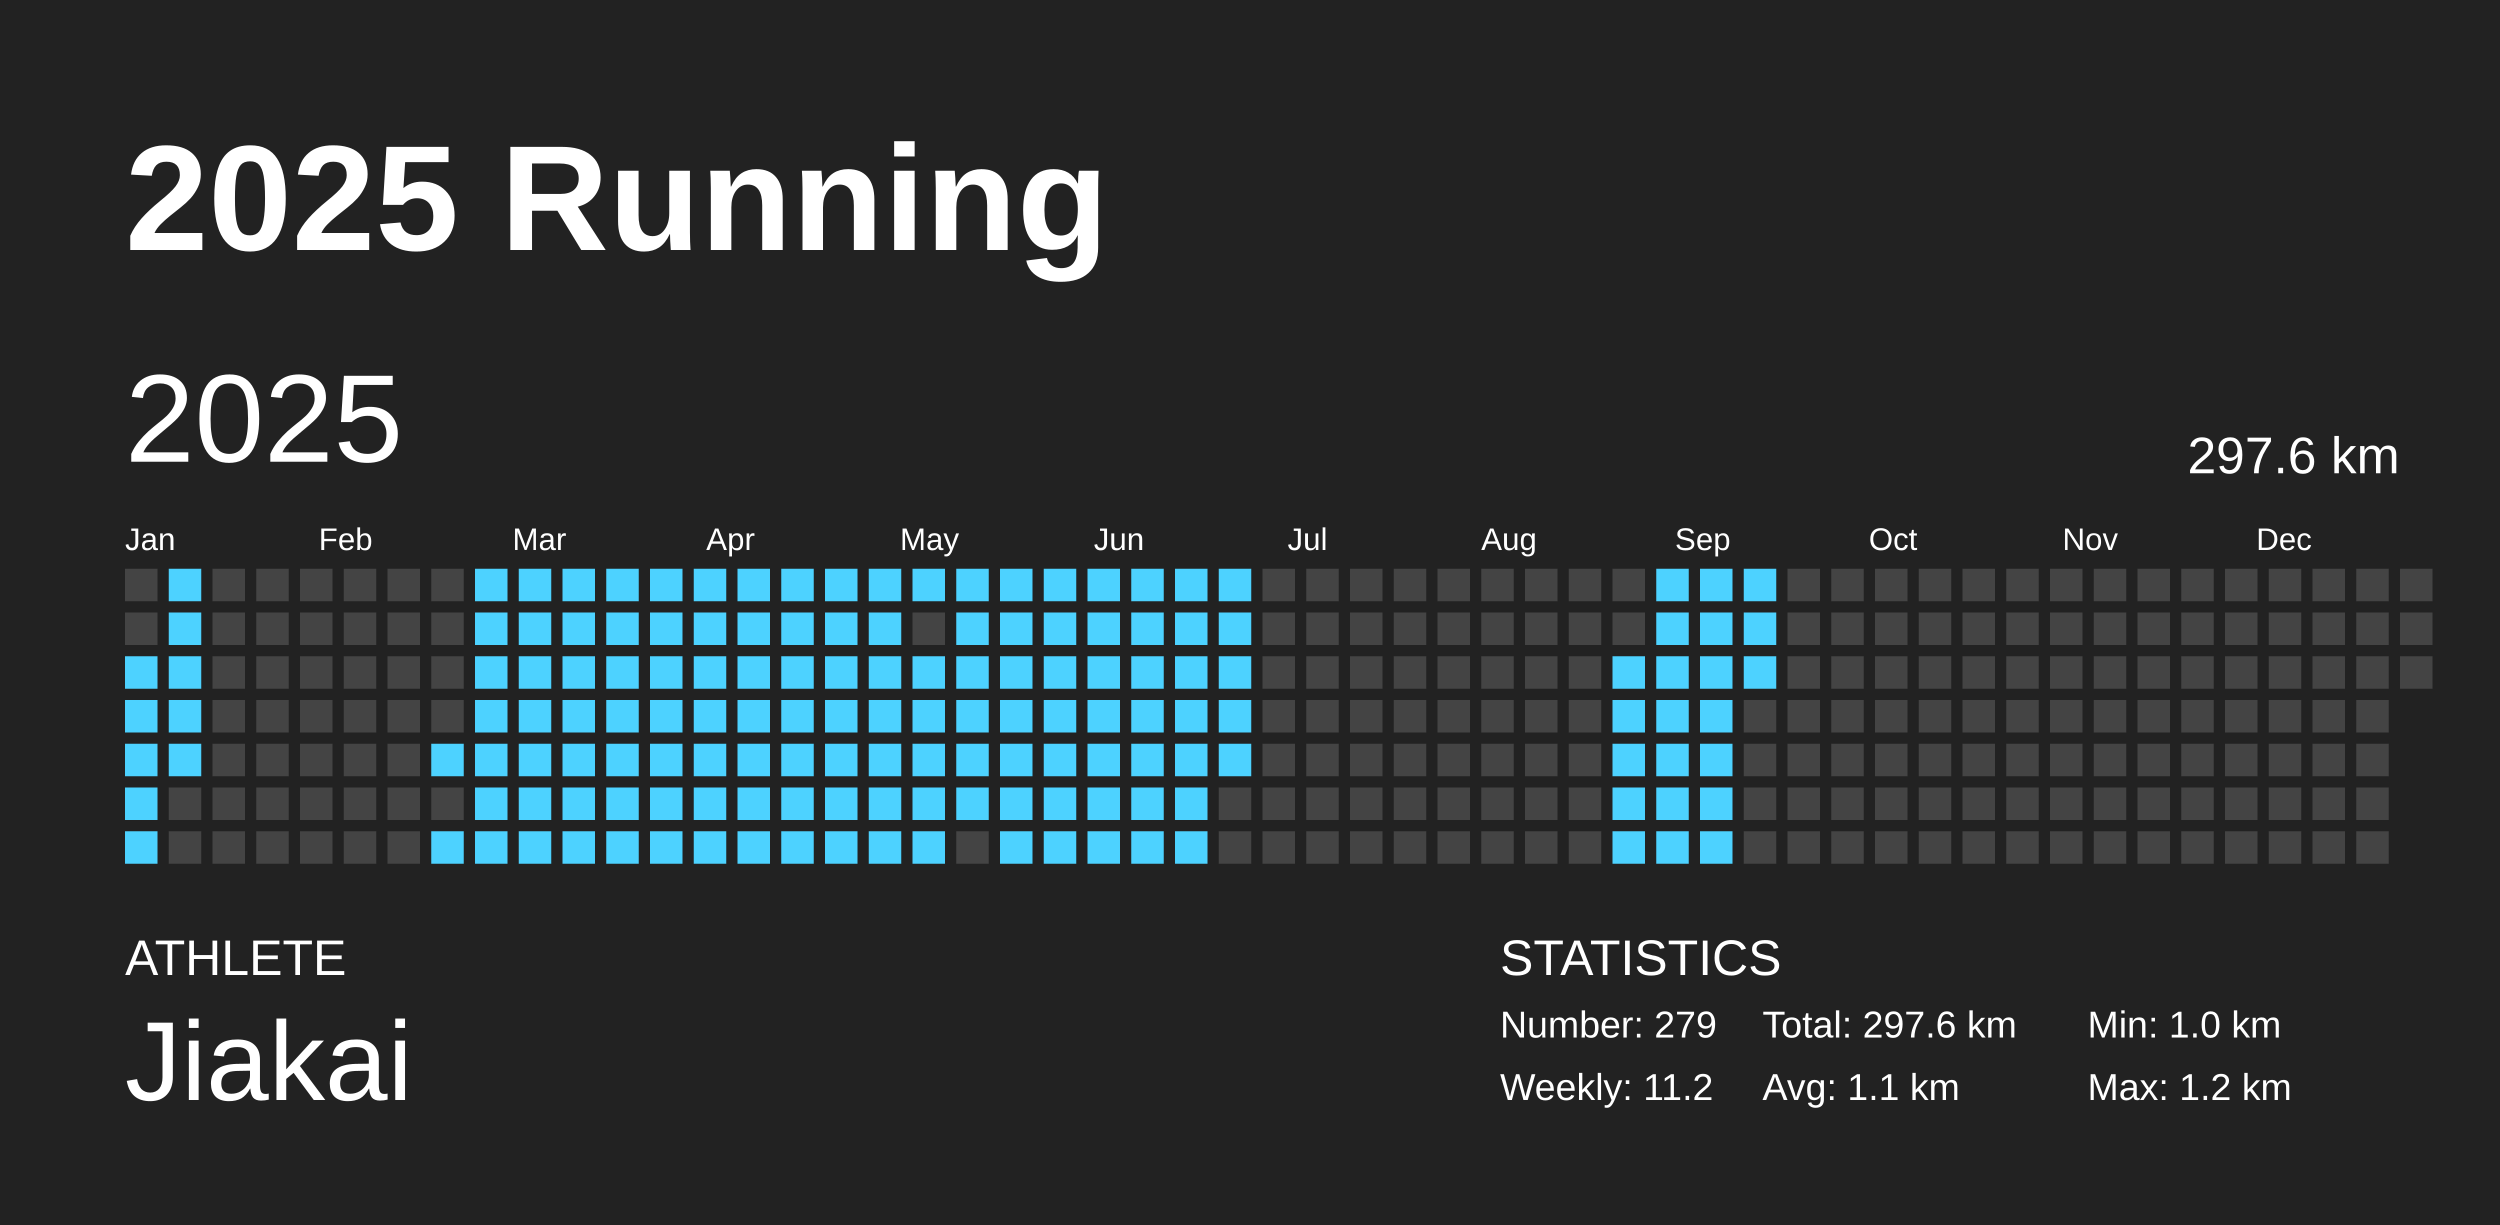
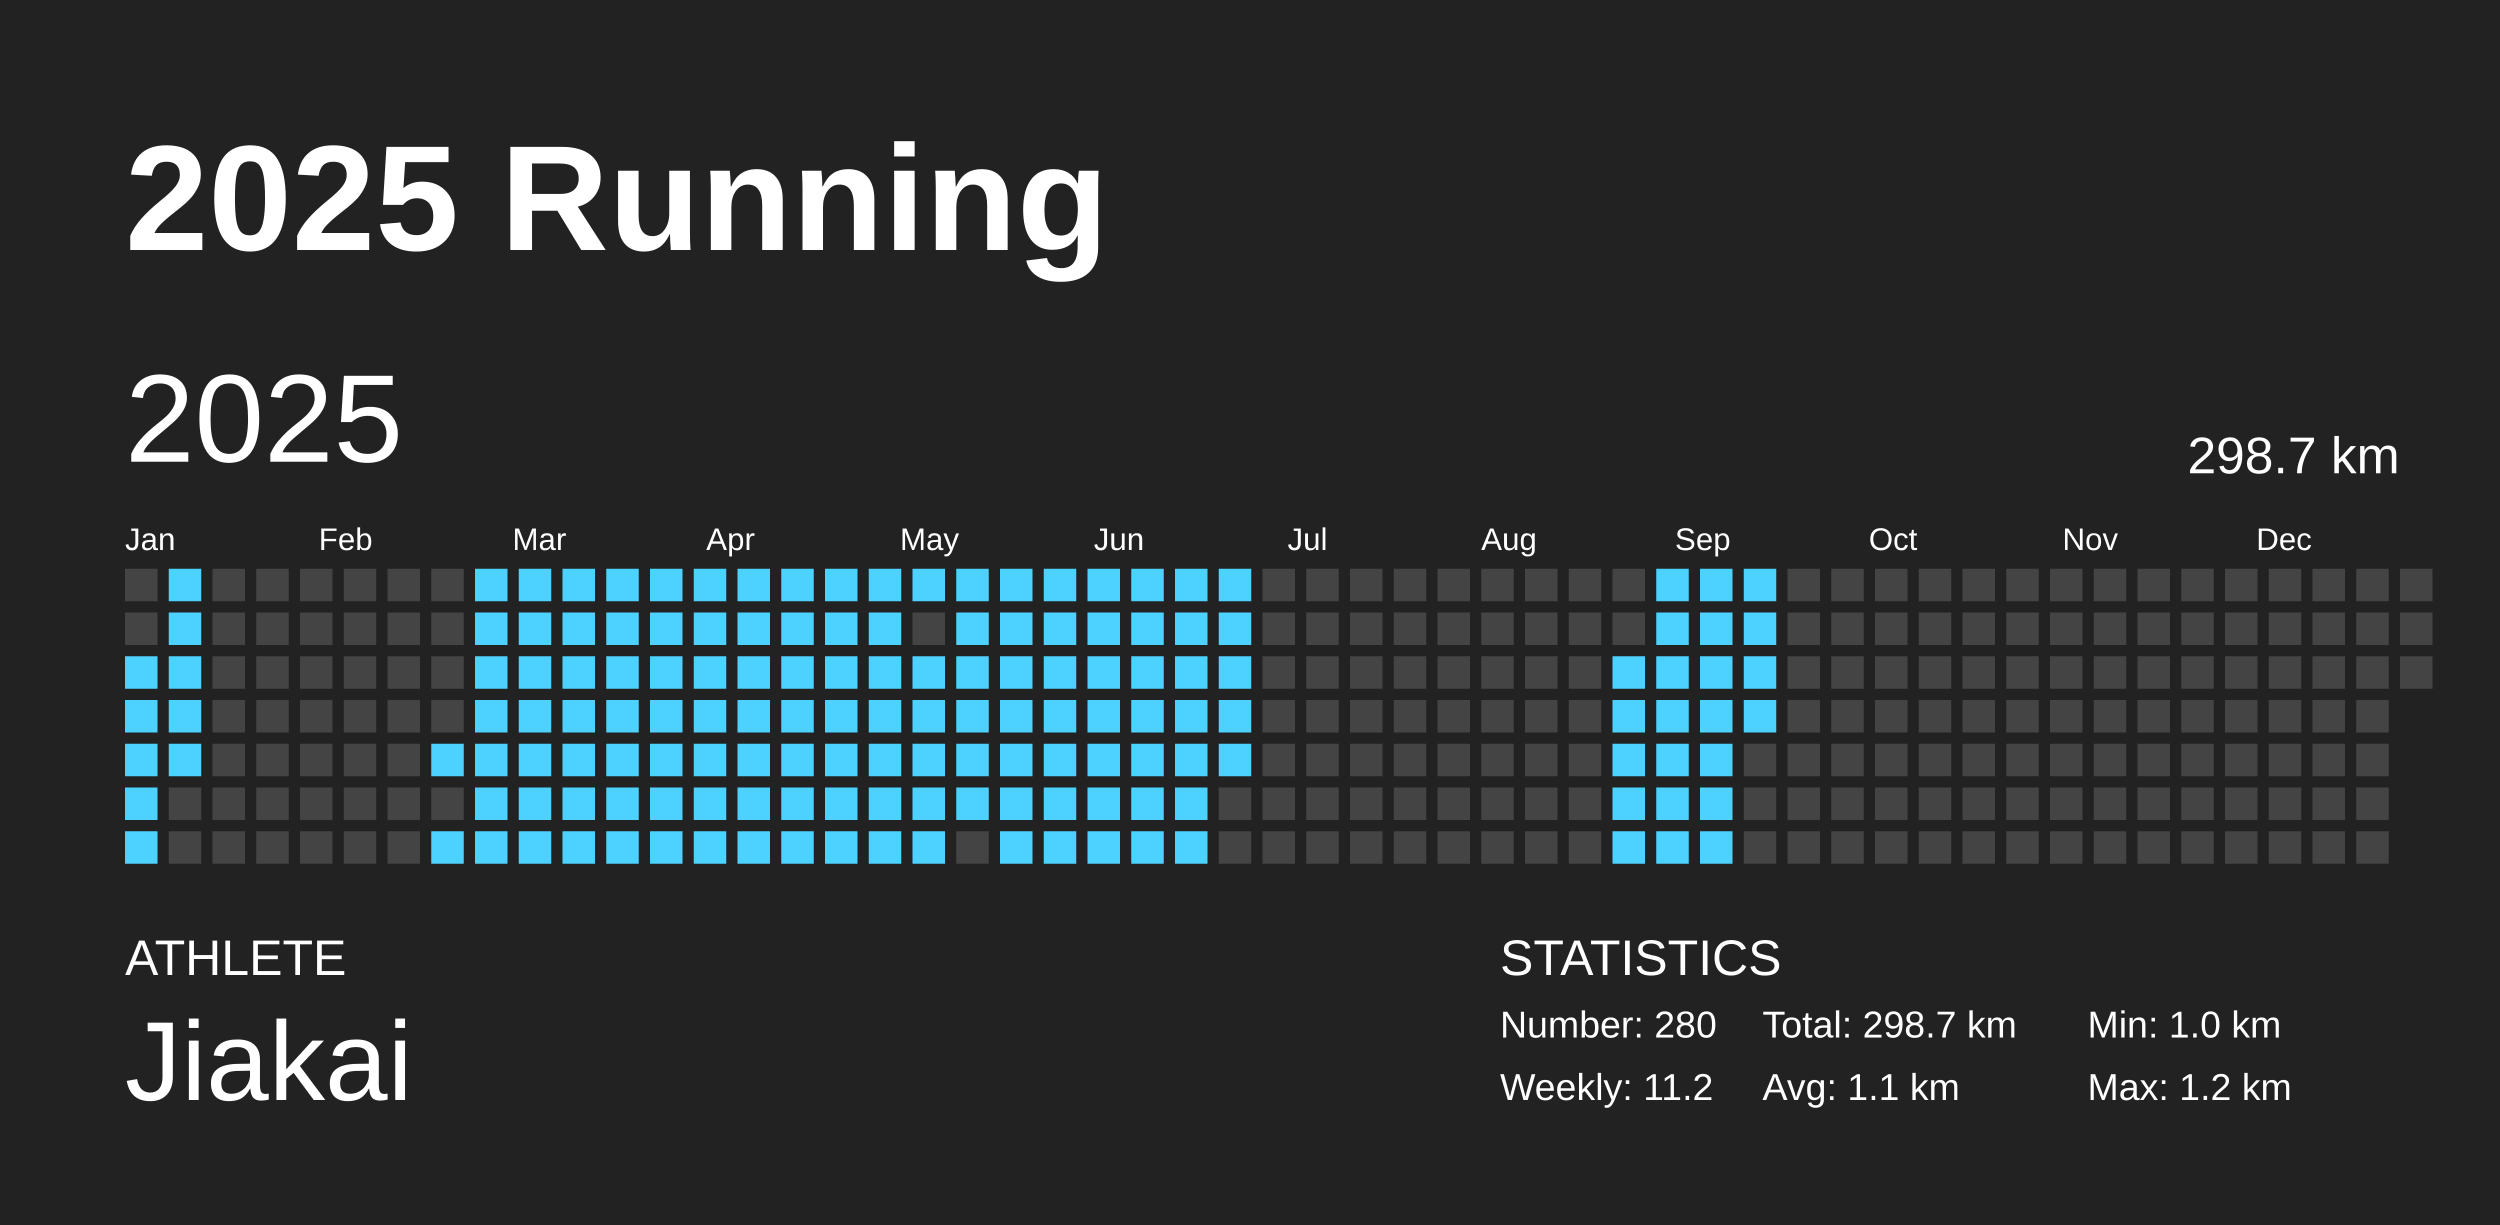
<svg xmlns="http://www.w3.org/2000/svg" baseProfile="full" height="98mm" version="1.1" viewBox="0,0,200,98" width="200mm">
  <defs />
  <rect fill="#222222" height="98" width="200" x="0" y="0" />
  <text fill="#FFFFFF" style="font-size:12px; font-family:Arial; font-weight:bold;" x="10" y="20">2025 Running</text>
  <text fill="#FFFFFF" style="font-size:4px; font-family:Arial" x="10" y="78">ATHLETE</text>
  <text fill="#FFFFFF" style="font-size:9px; font-family:Arial" x="10" y="88">Jiakai</text>
  <text fill="#FFFFFF" style="font-size:4px; font-family:Arial" x="120" y="78">STATISTICS</text>
-   <text fill="#FFFFFF" style="font-size:3px; font-family:Arial" x="120" y="83">Number: 279</text>
+   <text fill="#FFFFFF" style="font-size:3px; font-family:Arial" x="120" y="83">Number: 280</text>
  <text fill="#FFFFFF" style="font-size:3px; font-family:Arial" x="120" y="88">Weekly: 11.2</text>
-   <text fill="#FFFFFF" style="font-size:3px; font-family:Arial" x="141" y="83">Total: 297.6 km</text>
+   <text fill="#FFFFFF" style="font-size:3px; font-family:Arial" x="141" y="83">Total: 298.7 km</text>
  <text fill="#FFFFFF" style="font-size:3px; font-family:Arial" x="141" y="88">Avg: 1.1 km</text>
  <text fill="#FFFFFF" style="font-size:3px; font-family:Arial" x="167" y="83">Min: 1.0 km</text>
  <text fill="#FFFFFF" style="font-size:3px; font-family:Arial" x="167" y="88">Max: 1.2 km</text>
  <text dominant-baseline="hanging" fill="#FFFFFF" style="font-size:10.0px; font-family:Arial;" x="10" y="30">2025</text>
-   <text dominant-baseline="hanging" fill="#FFFFFF" style="font-size:4.125px; font-family:Arial;" x="175" y="35">297.6 km</text>
+   <text dominant-baseline="hanging" fill="#FFFFFF" style="font-size:4.125px; font-family:Arial;" x="175" y="35">298.7 km</text>
  <text fill="#FFFFFF" style="font-size:2.5px; font-family:Arial" x="10.0" y="44">Jan</text>
  <text fill="#FFFFFF" style="font-size:2.5px; font-family:Arial" x="25.5" y="44">Feb</text>
  <text fill="#FFFFFF" style="font-size:2.5px; font-family:Arial" x="41.0" y="44">Mar</text>
  <text fill="#FFFFFF" style="font-size:2.5px; font-family:Arial" x="56.5" y="44">Apr</text>
  <text fill="#FFFFFF" style="font-size:2.5px; font-family:Arial" x="72.0" y="44">May</text>
  <text fill="#FFFFFF" style="font-size:2.5px; font-family:Arial" x="87.5" y="44">Jun</text>
  <text fill="#FFFFFF" style="font-size:2.5px; font-family:Arial" x="103.0" y="44">Jul</text>
  <text fill="#FFFFFF" style="font-size:2.5px; font-family:Arial" x="118.5" y="44">Aug</text>
  <text fill="#FFFFFF" style="font-size:2.5px; font-family:Arial" x="134.0" y="44">Sep</text>
  <text fill="#FFFFFF" style="font-size:2.5px; font-family:Arial" x="149.5" y="44">Oct</text>
  <text fill="#FFFFFF" style="font-size:2.5px; font-family:Arial" x="165.0" y="44">Nov</text>
  <text fill="#FFFFFF" style="font-size:2.5px; font-family:Arial" x="180.5" y="44">Dec</text>
  <rect fill="#444444" height="2.6" width="2.6" x="10.0" y="45.5" />
  <rect fill="#444444" height="2.6" width="2.6" x="10.0" y="49.0" />
  <rect fill="#4dd2ff" height="2.6" width="2.6" x="10.0" y="52.5" />
  <rect fill="#4dd2ff" height="2.6" width="2.6" x="10.0" y="56.0" />
  <rect fill="#4dd2ff" height="2.6" width="2.6" x="10.0" y="59.5" />
  <rect fill="#4dd2ff" height="2.6" width="2.6" x="10.0" y="63.0" />
  <rect fill="#4dd2ff" height="2.6" width="2.6" x="10.0" y="66.5" />
  <rect fill="#4dd2ff" height="2.6" width="2.6" x="13.5" y="45.5" />
  <rect fill="#4dd2ff" height="2.6" width="2.6" x="13.5" y="49.0" />
  <rect fill="#4dd2ff" height="2.6" width="2.6" x="13.5" y="52.5" />
  <rect fill="#4dd2ff" height="2.6" width="2.6" x="13.5" y="56.0" />
  <rect fill="#4dd2ff" height="2.6" width="2.6" x="13.5" y="59.5" />
  <rect fill="#444444" height="2.6" width="2.6" x="13.5" y="63.0" />
  <rect fill="#444444" height="2.6" width="2.6" x="13.5" y="66.5" />
  <rect fill="#444444" height="2.6" width="2.6" x="17.0" y="45.5" />
  <rect fill="#444444" height="2.6" width="2.6" x="17.0" y="49.0" />
  <rect fill="#444444" height="2.6" width="2.6" x="17.0" y="52.5" />
  <rect fill="#444444" height="2.6" width="2.6" x="17.0" y="56.0" />
  <rect fill="#444444" height="2.6" width="2.6" x="17.0" y="59.5" />
  <rect fill="#444444" height="2.6" width="2.6" x="17.0" y="63.0" />
  <rect fill="#444444" height="2.6" width="2.6" x="17.0" y="66.5" />
  <rect fill="#444444" height="2.6" width="2.6" x="20.5" y="45.5" />
  <rect fill="#444444" height="2.6" width="2.6" x="20.5" y="49.0" />
  <rect fill="#444444" height="2.6" width="2.6" x="20.5" y="52.5" />
  <rect fill="#444444" height="2.6" width="2.6" x="20.5" y="56.0" />
  <rect fill="#444444" height="2.6" width="2.6" x="20.5" y="59.5" />
  <rect fill="#444444" height="2.6" width="2.6" x="20.5" y="63.0" />
  <rect fill="#444444" height="2.6" width="2.6" x="20.5" y="66.5" />
  <rect fill="#444444" height="2.6" width="2.6" x="24.0" y="45.5" />
  <rect fill="#444444" height="2.6" width="2.6" x="24.0" y="49.0" />
  <rect fill="#444444" height="2.6" width="2.6" x="24.0" y="52.5" />
  <rect fill="#444444" height="2.6" width="2.6" x="24.0" y="56.0" />
  <rect fill="#444444" height="2.6" width="2.6" x="24.0" y="59.5" />
  <rect fill="#444444" height="2.6" width="2.6" x="24.0" y="63.0" />
  <rect fill="#444444" height="2.6" width="2.6" x="24.0" y="66.5" />
  <rect fill="#444444" height="2.6" width="2.6" x="27.5" y="45.5" />
  <rect fill="#444444" height="2.6" width="2.6" x="27.5" y="49.0" />
  <rect fill="#444444" height="2.6" width="2.6" x="27.5" y="52.5" />
  <rect fill="#444444" height="2.6" width="2.6" x="27.5" y="56.0" />
  <rect fill="#444444" height="2.6" width="2.6" x="27.5" y="59.5" />
  <rect fill="#444444" height="2.6" width="2.6" x="27.5" y="63.0" />
  <rect fill="#444444" height="2.6" width="2.6" x="27.5" y="66.5" />
  <rect fill="#444444" height="2.6" width="2.6" x="31.0" y="45.5" />
  <rect fill="#444444" height="2.6" width="2.6" x="31.0" y="49.0" />
  <rect fill="#444444" height="2.6" width="2.6" x="31.0" y="52.5" />
  <rect fill="#444444" height="2.6" width="2.6" x="31.0" y="56.0" />
  <rect fill="#444444" height="2.6" width="2.6" x="31.0" y="59.5" />
  <rect fill="#444444" height="2.6" width="2.6" x="31.0" y="63.0" />
  <rect fill="#444444" height="2.6" width="2.6" x="31.0" y="66.5" />
  <rect fill="#444444" height="2.6" width="2.6" x="34.5" y="45.5" />
  <rect fill="#444444" height="2.6" width="2.6" x="34.5" y="49.0" />
  <rect fill="#444444" height="2.6" width="2.6" x="34.5" y="52.5" />
  <rect fill="#444444" height="2.6" width="2.6" x="34.5" y="56.0" />
  <rect fill="#4dd2ff" height="2.6" width="2.6" x="34.5" y="59.5" />
  <rect fill="#444444" height="2.6" width="2.6" x="34.5" y="63.0" />
  <rect fill="#4dd2ff" height="2.6" width="2.6" x="34.5" y="66.5" />
  <rect fill="#4dd2ff" height="2.6" width="2.6" x="38.0" y="45.5" />
  <rect fill="#4dd2ff" height="2.6" width="2.6" x="38.0" y="49.0" />
  <rect fill="#4dd2ff" height="2.6" width="2.6" x="38.0" y="52.5" />
  <rect fill="#4dd2ff" height="2.6" width="2.6" x="38.0" y="56.0" />
  <rect fill="#4dd2ff" height="2.6" width="2.6" x="38.0" y="59.5" />
  <rect fill="#4dd2ff" height="2.6" width="2.6" x="38.0" y="63.0" />
  <rect fill="#4dd2ff" height="2.6" width="2.6" x="38.0" y="66.5" />
  <rect fill="#4dd2ff" height="2.6" width="2.6" x="41.5" y="45.5" />
  <rect fill="#4dd2ff" height="2.6" width="2.6" x="41.5" y="49.0" />
  <rect fill="#4dd2ff" height="2.6" width="2.6" x="41.5" y="52.5" />
  <rect fill="#4dd2ff" height="2.6" width="2.6" x="41.5" y="56.0" />
  <rect fill="#4dd2ff" height="2.6" width="2.6" x="41.5" y="59.5" />
  <rect fill="#4dd2ff" height="2.6" width="2.6" x="41.5" y="63.0" />
  <rect fill="#4dd2ff" height="2.6" width="2.6" x="41.5" y="66.5" />
  <rect fill="#4dd2ff" height="2.6" width="2.6" x="45.0" y="45.5" />
  <rect fill="#4dd2ff" height="2.6" width="2.6" x="45.0" y="49.0" />
  <rect fill="#4dd2ff" height="2.6" width="2.6" x="45.0" y="52.5" />
  <rect fill="#4dd2ff" height="2.6" width="2.6" x="45.0" y="56.0" />
  <rect fill="#4dd2ff" height="2.6" width="2.6" x="45.0" y="59.5" />
  <rect fill="#4dd2ff" height="2.6" width="2.6" x="45.0" y="63.0" />
  <rect fill="#4dd2ff" height="2.6" width="2.6" x="45.0" y="66.5" />
  <rect fill="#4dd2ff" height="2.6" width="2.6" x="48.5" y="45.5" />
  <rect fill="#4dd2ff" height="2.6" width="2.6" x="48.5" y="49.0" />
  <rect fill="#4dd2ff" height="2.6" width="2.6" x="48.5" y="52.5" />
  <rect fill="#4dd2ff" height="2.6" width="2.6" x="48.5" y="56.0" />
  <rect fill="#4dd2ff" height="2.6" width="2.6" x="48.5" y="59.5" />
  <rect fill="#4dd2ff" height="2.6" width="2.6" x="48.5" y="63.0" />
  <rect fill="#4dd2ff" height="2.6" width="2.6" x="48.5" y="66.5" />
  <rect fill="#4dd2ff" height="2.6" width="2.6" x="52.0" y="45.5" />
  <rect fill="#4dd2ff" height="2.6" width="2.6" x="52.0" y="49.0" />
  <rect fill="#4dd2ff" height="2.6" width="2.6" x="52.0" y="52.5" />
  <rect fill="#4dd2ff" height="2.6" width="2.6" x="52.0" y="56.0" />
  <rect fill="#4dd2ff" height="2.6" width="2.6" x="52.0" y="59.5" />
  <rect fill="#4dd2ff" height="2.6" width="2.6" x="52.0" y="63.0" />
  <rect fill="#4dd2ff" height="2.6" width="2.6" x="52.0" y="66.5" />
  <rect fill="#4dd2ff" height="2.6" width="2.6" x="55.5" y="45.5" />
  <rect fill="#4dd2ff" height="2.6" width="2.6" x="55.5" y="49.0" />
  <rect fill="#4dd2ff" height="2.6" width="2.6" x="55.5" y="52.5" />
  <rect fill="#4dd2ff" height="2.6" width="2.6" x="55.5" y="56.0" />
  <rect fill="#4dd2ff" height="2.6" width="2.6" x="55.5" y="59.5" />
  <rect fill="#4dd2ff" height="2.6" width="2.6" x="55.5" y="63.0" />
  <rect fill="#4dd2ff" height="2.6" width="2.6" x="55.5" y="66.5" />
  <rect fill="#4dd2ff" height="2.6" width="2.6" x="59.0" y="45.5" />
  <rect fill="#4dd2ff" height="2.6" width="2.6" x="59.0" y="49.0" />
  <rect fill="#4dd2ff" height="2.6" width="2.6" x="59.0" y="52.5" />
  <rect fill="#4dd2ff" height="2.6" width="2.6" x="59.0" y="56.0" />
  <rect fill="#4dd2ff" height="2.6" width="2.6" x="59.0" y="59.5" />
  <rect fill="#4dd2ff" height="2.6" width="2.6" x="59.0" y="63.0" />
  <rect fill="#4dd2ff" height="2.6" width="2.6" x="59.0" y="66.5" />
  <rect fill="#4dd2ff" height="2.6" width="2.6" x="62.5" y="45.5" />
  <rect fill="#4dd2ff" height="2.6" width="2.6" x="62.5" y="49.0" />
  <rect fill="#4dd2ff" height="2.6" width="2.6" x="62.5" y="52.5" />
  <rect fill="#4dd2ff" height="2.6" width="2.6" x="62.5" y="56.0" />
  <rect fill="#4dd2ff" height="2.6" width="2.6" x="62.5" y="59.5" />
  <rect fill="#4dd2ff" height="2.6" width="2.6" x="62.5" y="63.0" />
  <rect fill="#4dd2ff" height="2.6" width="2.6" x="62.5" y="66.5" />
  <rect fill="#4dd2ff" height="2.6" width="2.6" x="66.0" y="45.5" />
  <rect fill="#4dd2ff" height="2.6" width="2.6" x="66.0" y="49.0" />
  <rect fill="#4dd2ff" height="2.6" width="2.6" x="66.0" y="52.5" />
  <rect fill="#4dd2ff" height="2.6" width="2.6" x="66.0" y="56.0" />
  <rect fill="#4dd2ff" height="2.6" width="2.6" x="66.0" y="59.5" />
  <rect fill="#4dd2ff" height="2.6" width="2.6" x="66.0" y="63.0" />
  <rect fill="#4dd2ff" height="2.6" width="2.6" x="66.0" y="66.5" />
  <rect fill="#4dd2ff" height="2.6" width="2.6" x="69.5" y="45.5" />
  <rect fill="#4dd2ff" height="2.6" width="2.6" x="69.5" y="49.0" />
  <rect fill="#4dd2ff" height="2.6" width="2.6" x="69.5" y="52.5" />
  <rect fill="#4dd2ff" height="2.6" width="2.6" x="69.5" y="56.0" />
  <rect fill="#4dd2ff" height="2.6" width="2.6" x="69.5" y="59.5" />
  <rect fill="#4dd2ff" height="2.6" width="2.6" x="69.5" y="63.0" />
  <rect fill="#4dd2ff" height="2.6" width="2.6" x="69.5" y="66.5" />
  <rect fill="#4dd2ff" height="2.6" width="2.6" x="73.0" y="45.5" />
  <rect fill="#444444" height="2.6" width="2.6" x="73.0" y="49.0" />
  <rect fill="#4dd2ff" height="2.6" width="2.6" x="73.0" y="52.5" />
  <rect fill="#4dd2ff" height="2.6" width="2.6" x="73.0" y="56.0" />
  <rect fill="#4dd2ff" height="2.6" width="2.6" x="73.0" y="59.5" />
  <rect fill="#4dd2ff" height="2.6" width="2.6" x="73.0" y="63.0" />
  <rect fill="#4dd2ff" height="2.6" width="2.6" x="73.0" y="66.5" />
  <rect fill="#4dd2ff" height="2.6" width="2.6" x="76.5" y="45.5" />
  <rect fill="#4dd2ff" height="2.6" width="2.6" x="76.5" y="49.0" />
  <rect fill="#4dd2ff" height="2.6" width="2.6" x="76.5" y="52.5" />
  <rect fill="#4dd2ff" height="2.6" width="2.6" x="76.5" y="56.0" />
  <rect fill="#4dd2ff" height="2.6" width="2.6" x="76.5" y="59.5" />
  <rect fill="#4dd2ff" height="2.6" width="2.6" x="76.5" y="63.0" />
  <rect fill="#444444" height="2.6" width="2.6" x="76.5" y="66.5" />
  <rect fill="#4dd2ff" height="2.6" width="2.6" x="80.0" y="45.5" />
  <rect fill="#4dd2ff" height="2.6" width="2.6" x="80.0" y="49.0" />
  <rect fill="#4dd2ff" height="2.6" width="2.6" x="80.0" y="52.5" />
  <rect fill="#4dd2ff" height="2.6" width="2.6" x="80.0" y="56.0" />
  <rect fill="#4dd2ff" height="2.6" width="2.6" x="80.0" y="59.5" />
  <rect fill="#4dd2ff" height="2.6" width="2.6" x="80.0" y="63.0" />
  <rect fill="#4dd2ff" height="2.6" width="2.6" x="80.0" y="66.5" />
  <rect fill="#4dd2ff" height="2.6" width="2.6" x="83.5" y="45.5" />
  <rect fill="#4dd2ff" height="2.6" width="2.6" x="83.5" y="49.0" />
  <rect fill="#4dd2ff" height="2.6" width="2.6" x="83.5" y="52.5" />
  <rect fill="#4dd2ff" height="2.6" width="2.6" x="83.5" y="56.0" />
  <rect fill="#4dd2ff" height="2.6" width="2.6" x="83.5" y="59.5" />
  <rect fill="#4dd2ff" height="2.6" width="2.6" x="83.5" y="63.0" />
  <rect fill="#4dd2ff" height="2.6" width="2.6" x="83.5" y="66.5" />
  <rect fill="#4dd2ff" height="2.6" width="2.6" x="87.0" y="45.5" />
  <rect fill="#4dd2ff" height="2.6" width="2.6" x="87.0" y="49.0" />
  <rect fill="#4dd2ff" height="2.6" width="2.6" x="87.0" y="52.5" />
  <rect fill="#4dd2ff" height="2.6" width="2.6" x="87.0" y="56.0" />
  <rect fill="#4dd2ff" height="2.6" width="2.6" x="87.0" y="59.5" />
  <rect fill="#4dd2ff" height="2.6" width="2.6" x="87.0" y="63.0" />
  <rect fill="#4dd2ff" height="2.6" width="2.6" x="87.0" y="66.5" />
  <rect fill="#4dd2ff" height="2.6" width="2.6" x="90.5" y="45.5" />
  <rect fill="#4dd2ff" height="2.6" width="2.6" x="90.5" y="49.0" />
  <rect fill="#4dd2ff" height="2.6" width="2.6" x="90.5" y="52.5" />
  <rect fill="#4dd2ff" height="2.6" width="2.6" x="90.5" y="56.0" />
  <rect fill="#4dd2ff" height="2.6" width="2.6" x="90.5" y="59.5" />
  <rect fill="#4dd2ff" height="2.6" width="2.6" x="90.5" y="63.0" />
  <rect fill="#4dd2ff" height="2.6" width="2.6" x="90.5" y="66.5" />
  <rect fill="#4dd2ff" height="2.6" width="2.6" x="94.0" y="45.5" />
  <rect fill="#4dd2ff" height="2.6" width="2.6" x="94.0" y="49.0" />
  <rect fill="#4dd2ff" height="2.6" width="2.6" x="94.0" y="52.5" />
  <rect fill="#4dd2ff" height="2.6" width="2.6" x="94.0" y="56.0" />
  <rect fill="#4dd2ff" height="2.6" width="2.6" x="94.0" y="59.5" />
  <rect fill="#4dd2ff" height="2.6" width="2.6" x="94.0" y="63.0" />
  <rect fill="#4dd2ff" height="2.6" width="2.6" x="94.0" y="66.5" />
  <rect fill="#4dd2ff" height="2.6" width="2.6" x="97.5" y="45.5" />
  <rect fill="#4dd2ff" height="2.6" width="2.6" x="97.5" y="49.0" />
  <rect fill="#4dd2ff" height="2.6" width="2.6" x="97.5" y="52.5" />
  <rect fill="#4dd2ff" height="2.6" width="2.6" x="97.5" y="56.0" />
  <rect fill="#4dd2ff" height="2.6" width="2.6" x="97.5" y="59.5" />
  <rect fill="#444444" height="2.6" width="2.6" x="97.5" y="63.0" />
  <rect fill="#444444" height="2.6" width="2.6" x="97.5" y="66.5" />
  <rect fill="#444444" height="2.6" width="2.6" x="101.0" y="45.5" />
  <rect fill="#444444" height="2.6" width="2.6" x="101.0" y="49.0" />
  <rect fill="#444444" height="2.6" width="2.6" x="101.0" y="52.5" />
  <rect fill="#444444" height="2.6" width="2.6" x="101.0" y="56.0" />
  <rect fill="#444444" height="2.6" width="2.6" x="101.0" y="59.5" />
  <rect fill="#444444" height="2.6" width="2.6" x="101.0" y="63.0" />
  <rect fill="#444444" height="2.6" width="2.6" x="101.0" y="66.5" />
  <rect fill="#444444" height="2.6" width="2.6" x="104.5" y="45.5" />
  <rect fill="#444444" height="2.6" width="2.6" x="104.5" y="49.0" />
  <rect fill="#444444" height="2.6" width="2.6" x="104.5" y="52.5" />
  <rect fill="#444444" height="2.6" width="2.6" x="104.5" y="56.0" />
  <rect fill="#444444" height="2.6" width="2.6" x="104.5" y="59.5" />
  <rect fill="#444444" height="2.6" width="2.6" x="104.5" y="63.0" />
  <rect fill="#444444" height="2.6" width="2.6" x="104.5" y="66.5" />
  <rect fill="#444444" height="2.6" width="2.6" x="108.0" y="45.5" />
  <rect fill="#444444" height="2.6" width="2.6" x="108.0" y="49.0" />
  <rect fill="#444444" height="2.6" width="2.6" x="108.0" y="52.5" />
  <rect fill="#444444" height="2.6" width="2.6" x="108.0" y="56.0" />
  <rect fill="#444444" height="2.6" width="2.6" x="108.0" y="59.5" />
  <rect fill="#444444" height="2.6" width="2.6" x="108.0" y="63.0" />
  <rect fill="#444444" height="2.6" width="2.6" x="108.0" y="66.5" />
  <rect fill="#444444" height="2.6" width="2.6" x="111.5" y="45.5" />
  <rect fill="#444444" height="2.6" width="2.6" x="111.5" y="49.0" />
  <rect fill="#444444" height="2.6" width="2.6" x="111.5" y="52.5" />
  <rect fill="#444444" height="2.6" width="2.6" x="111.5" y="56.0" />
  <rect fill="#444444" height="2.6" width="2.6" x="111.5" y="59.5" />
  <rect fill="#444444" height="2.6" width="2.6" x="111.5" y="63.0" />
  <rect fill="#444444" height="2.6" width="2.6" x="111.5" y="66.5" />
  <rect fill="#444444" height="2.6" width="2.6" x="115.0" y="45.5" />
  <rect fill="#444444" height="2.6" width="2.6" x="115.0" y="49.0" />
  <rect fill="#444444" height="2.6" width="2.6" x="115.0" y="52.5" />
  <rect fill="#444444" height="2.6" width="2.6" x="115.0" y="56.0" />
  <rect fill="#444444" height="2.6" width="2.6" x="115.0" y="59.5" />
  <rect fill="#444444" height="2.6" width="2.6" x="115.0" y="63.0" />
  <rect fill="#444444" height="2.6" width="2.6" x="115.0" y="66.5" />
  <rect fill="#444444" height="2.6" width="2.6" x="118.5" y="45.5" />
  <rect fill="#444444" height="2.6" width="2.6" x="118.5" y="49.0" />
  <rect fill="#444444" height="2.6" width="2.6" x="118.5" y="52.5" />
  <rect fill="#444444" height="2.6" width="2.6" x="118.5" y="56.0" />
  <rect fill="#444444" height="2.6" width="2.6" x="118.5" y="59.5" />
  <rect fill="#444444" height="2.6" width="2.6" x="118.5" y="63.0" />
  <rect fill="#444444" height="2.6" width="2.6" x="118.5" y="66.5" />
  <rect fill="#444444" height="2.6" width="2.6" x="122.0" y="45.5" />
  <rect fill="#444444" height="2.6" width="2.6" x="122.0" y="49.0" />
  <rect fill="#444444" height="2.6" width="2.6" x="122.0" y="52.5" />
  <rect fill="#444444" height="2.6" width="2.6" x="122.0" y="56.0" />
  <rect fill="#444444" height="2.6" width="2.6" x="122.0" y="59.5" />
  <rect fill="#444444" height="2.6" width="2.6" x="122.0" y="63.0" />
  <rect fill="#444444" height="2.6" width="2.6" x="122.0" y="66.5" />
  <rect fill="#444444" height="2.6" width="2.6" x="125.5" y="45.5" />
  <rect fill="#444444" height="2.6" width="2.6" x="125.5" y="49.0" />
  <rect fill="#444444" height="2.6" width="2.6" x="125.5" y="52.5" />
  <rect fill="#444444" height="2.6" width="2.6" x="125.5" y="56.0" />
  <rect fill="#444444" height="2.6" width="2.6" x="125.5" y="59.5" />
  <rect fill="#444444" height="2.6" width="2.6" x="125.5" y="63.0" />
  <rect fill="#444444" height="2.6" width="2.6" x="125.5" y="66.5" />
  <rect fill="#444444" height="2.6" width="2.6" x="129.0" y="45.5" />
  <rect fill="#444444" height="2.6" width="2.6" x="129.0" y="49.0" />
  <rect fill="#4dd2ff" height="2.6" width="2.6" x="129.0" y="52.5" />
  <rect fill="#4dd2ff" height="2.6" width="2.6" x="129.0" y="56.0" />
  <rect fill="#4dd2ff" height="2.6" width="2.6" x="129.0" y="59.5" />
  <rect fill="#4dd2ff" height="2.6" width="2.6" x="129.0" y="63.0" />
  <rect fill="#4dd2ff" height="2.6" width="2.6" x="129.0" y="66.5" />
  <rect fill="#4dd2ff" height="2.6" width="2.6" x="132.5" y="45.5" />
  <rect fill="#4dd2ff" height="2.6" width="2.6" x="132.5" y="49.0" />
  <rect fill="#4dd2ff" height="2.6" width="2.6" x="132.5" y="52.5" />
  <rect fill="#4dd2ff" height="2.6" width="2.6" x="132.5" y="56.0" />
  <rect fill="#4dd2ff" height="2.6" width="2.6" x="132.5" y="59.5" />
  <rect fill="#4dd2ff" height="2.6" width="2.6" x="132.5" y="63.0" />
  <rect fill="#4dd2ff" height="2.6" width="2.6" x="132.5" y="66.5" />
  <rect fill="#4dd2ff" height="2.6" width="2.6" x="136.0" y="45.5" />
  <rect fill="#4dd2ff" height="2.6" width="2.6" x="136.0" y="49.0" />
  <rect fill="#4dd2ff" height="2.6" width="2.6" x="136.0" y="52.5" />
  <rect fill="#4dd2ff" height="2.6" width="2.6" x="136.0" y="56.0" />
  <rect fill="#4dd2ff" height="2.6" width="2.6" x="136.0" y="59.5" />
  <rect fill="#4dd2ff" height="2.6" width="2.6" x="136.0" y="63.0" />
  <rect fill="#4dd2ff" height="2.6" width="2.6" x="136.0" y="66.5" />
  <rect fill="#4dd2ff" height="2.6" width="2.6" x="139.5" y="45.5" />
  <rect fill="#4dd2ff" height="2.6" width="2.6" x="139.5" y="49.0" />
  <rect fill="#4dd2ff" height="2.6" width="2.6" x="139.5" y="52.5" />
-   <rect fill="#444444" height="2.6" width="2.6" x="139.5" y="56.0" />
+   <rect fill="#4dd2ff" height="2.6" width="2.6" x="139.5" y="56.0" />
  <rect fill="#444444" height="2.6" width="2.6" x="139.5" y="59.5" />
  <rect fill="#444444" height="2.6" width="2.6" x="139.5" y="63.0" />
  <rect fill="#444444" height="2.6" width="2.6" x="139.5" y="66.5" />
  <rect fill="#444444" height="2.6" width="2.6" x="143.0" y="45.5" />
  <rect fill="#444444" height="2.6" width="2.6" x="143.0" y="49.0" />
  <rect fill="#444444" height="2.6" width="2.6" x="143.0" y="52.5" />
  <rect fill="#444444" height="2.6" width="2.6" x="143.0" y="56.0" />
  <rect fill="#444444" height="2.6" width="2.6" x="143.0" y="59.5" />
  <rect fill="#444444" height="2.6" width="2.6" x="143.0" y="63.0" />
  <rect fill="#444444" height="2.6" width="2.6" x="143.0" y="66.5" />
  <rect fill="#444444" height="2.6" width="2.6" x="146.5" y="45.5" />
  <rect fill="#444444" height="2.6" width="2.6" x="146.5" y="49.0" />
  <rect fill="#444444" height="2.6" width="2.6" x="146.5" y="52.5" />
  <rect fill="#444444" height="2.6" width="2.6" x="146.5" y="56.0" />
  <rect fill="#444444" height="2.6" width="2.6" x="146.5" y="59.5" />
  <rect fill="#444444" height="2.6" width="2.6" x="146.5" y="63.0" />
  <rect fill="#444444" height="2.6" width="2.6" x="146.5" y="66.5" />
  <rect fill="#444444" height="2.6" width="2.6" x="150.0" y="45.5" />
  <rect fill="#444444" height="2.6" width="2.6" x="150.0" y="49.0" />
  <rect fill="#444444" height="2.6" width="2.6" x="150.0" y="52.5" />
  <rect fill="#444444" height="2.6" width="2.6" x="150.0" y="56.0" />
  <rect fill="#444444" height="2.6" width="2.6" x="150.0" y="59.5" />
  <rect fill="#444444" height="2.6" width="2.6" x="150.0" y="63.0" />
  <rect fill="#444444" height="2.6" width="2.6" x="150.0" y="66.5" />
  <rect fill="#444444" height="2.6" width="2.6" x="153.5" y="45.5" />
  <rect fill="#444444" height="2.6" width="2.6" x="153.5" y="49.0" />
  <rect fill="#444444" height="2.6" width="2.6" x="153.5" y="52.5" />
  <rect fill="#444444" height="2.6" width="2.6" x="153.5" y="56.0" />
  <rect fill="#444444" height="2.6" width="2.6" x="153.5" y="59.5" />
  <rect fill="#444444" height="2.6" width="2.6" x="153.5" y="63.0" />
  <rect fill="#444444" height="2.6" width="2.6" x="153.5" y="66.5" />
  <rect fill="#444444" height="2.6" width="2.6" x="157.0" y="45.5" />
  <rect fill="#444444" height="2.6" width="2.6" x="157.0" y="49.0" />
  <rect fill="#444444" height="2.6" width="2.6" x="157.0" y="52.5" />
  <rect fill="#444444" height="2.6" width="2.6" x="157.0" y="56.0" />
  <rect fill="#444444" height="2.6" width="2.6" x="157.0" y="59.5" />
  <rect fill="#444444" height="2.6" width="2.6" x="157.0" y="63.0" />
  <rect fill="#444444" height="2.6" width="2.6" x="157.0" y="66.5" />
  <rect fill="#444444" height="2.6" width="2.6" x="160.5" y="45.5" />
  <rect fill="#444444" height="2.6" width="2.6" x="160.5" y="49.0" />
  <rect fill="#444444" height="2.6" width="2.6" x="160.5" y="52.5" />
  <rect fill="#444444" height="2.6" width="2.6" x="160.5" y="56.0" />
  <rect fill="#444444" height="2.6" width="2.6" x="160.5" y="59.5" />
  <rect fill="#444444" height="2.6" width="2.6" x="160.5" y="63.0" />
  <rect fill="#444444" height="2.6" width="2.6" x="160.5" y="66.5" />
  <rect fill="#444444" height="2.6" width="2.6" x="164.0" y="45.5" />
  <rect fill="#444444" height="2.6" width="2.6" x="164.0" y="49.0" />
  <rect fill="#444444" height="2.6" width="2.6" x="164.0" y="52.5" />
  <rect fill="#444444" height="2.6" width="2.6" x="164.0" y="56.0" />
  <rect fill="#444444" height="2.6" width="2.6" x="164.0" y="59.5" />
  <rect fill="#444444" height="2.6" width="2.6" x="164.0" y="63.0" />
  <rect fill="#444444" height="2.6" width="2.6" x="164.0" y="66.5" />
  <rect fill="#444444" height="2.6" width="2.6" x="167.5" y="45.5" />
  <rect fill="#444444" height="2.6" width="2.6" x="167.5" y="49.0" />
  <rect fill="#444444" height="2.6" width="2.6" x="167.5" y="52.5" />
  <rect fill="#444444" height="2.6" width="2.6" x="167.5" y="56.0" />
  <rect fill="#444444" height="2.6" width="2.6" x="167.5" y="59.5" />
  <rect fill="#444444" height="2.6" width="2.6" x="167.5" y="63.0" />
  <rect fill="#444444" height="2.6" width="2.6" x="167.5" y="66.5" />
  <rect fill="#444444" height="2.6" width="2.6" x="171.0" y="45.5" />
  <rect fill="#444444" height="2.6" width="2.6" x="171.0" y="49.0" />
  <rect fill="#444444" height="2.6" width="2.6" x="171.0" y="52.5" />
  <rect fill="#444444" height="2.6" width="2.6" x="171.0" y="56.0" />
  <rect fill="#444444" height="2.6" width="2.6" x="171.0" y="59.5" />
  <rect fill="#444444" height="2.6" width="2.6" x="171.0" y="63.0" />
  <rect fill="#444444" height="2.6" width="2.6" x="171.0" y="66.5" />
  <rect fill="#444444" height="2.6" width="2.6" x="174.5" y="45.5" />
  <rect fill="#444444" height="2.6" width="2.6" x="174.5" y="49.0" />
  <rect fill="#444444" height="2.6" width="2.6" x="174.5" y="52.5" />
  <rect fill="#444444" height="2.6" width="2.6" x="174.5" y="56.0" />
  <rect fill="#444444" height="2.6" width="2.6" x="174.5" y="59.5" />
  <rect fill="#444444" height="2.6" width="2.6" x="174.5" y="63.0" />
  <rect fill="#444444" height="2.6" width="2.6" x="174.5" y="66.5" />
  <rect fill="#444444" height="2.6" width="2.6" x="178.0" y="45.5" />
  <rect fill="#444444" height="2.6" width="2.6" x="178.0" y="49.0" />
  <rect fill="#444444" height="2.6" width="2.6" x="178.0" y="52.5" />
  <rect fill="#444444" height="2.6" width="2.6" x="178.0" y="56.0" />
  <rect fill="#444444" height="2.6" width="2.6" x="178.0" y="59.5" />
  <rect fill="#444444" height="2.6" width="2.6" x="178.0" y="63.0" />
  <rect fill="#444444" height="2.6" width="2.6" x="178.0" y="66.5" />
  <rect fill="#444444" height="2.6" width="2.6" x="181.5" y="45.5" />
  <rect fill="#444444" height="2.6" width="2.6" x="181.5" y="49.0" />
  <rect fill="#444444" height="2.6" width="2.6" x="181.5" y="52.5" />
  <rect fill="#444444" height="2.6" width="2.6" x="181.5" y="56.0" />
  <rect fill="#444444" height="2.6" width="2.6" x="181.5" y="59.5" />
  <rect fill="#444444" height="2.6" width="2.6" x="181.5" y="63.0" />
  <rect fill="#444444" height="2.6" width="2.6" x="181.5" y="66.5" />
  <rect fill="#444444" height="2.6" width="2.6" x="185.0" y="45.5" />
  <rect fill="#444444" height="2.6" width="2.6" x="185.0" y="49.0" />
  <rect fill="#444444" height="2.6" width="2.6" x="185.0" y="52.5" />
  <rect fill="#444444" height="2.6" width="2.6" x="185.0" y="56.0" />
  <rect fill="#444444" height="2.6" width="2.6" x="185.0" y="59.5" />
  <rect fill="#444444" height="2.6" width="2.6" x="185.0" y="63.0" />
  <rect fill="#444444" height="2.6" width="2.6" x="185.0" y="66.5" />
  <rect fill="#444444" height="2.6" width="2.6" x="188.5" y="45.5" />
  <rect fill="#444444" height="2.6" width="2.6" x="188.5" y="49.0" />
  <rect fill="#444444" height="2.6" width="2.6" x="188.5" y="52.5" />
  <rect fill="#444444" height="2.6" width="2.6" x="188.5" y="56.0" />
  <rect fill="#444444" height="2.6" width="2.6" x="188.5" y="59.5" />
  <rect fill="#444444" height="2.6" width="2.6" x="188.5" y="63.0" />
  <rect fill="#444444" height="2.6" width="2.6" x="188.5" y="66.5" />
  <rect fill="#444444" height="2.6" width="2.6" x="192.0" y="45.5" />
  <rect fill="#444444" height="2.6" width="2.6" x="192.0" y="49.0" />
  <rect fill="#444444" height="2.6" width="2.6" x="192.0" y="52.5" />
</svg>
